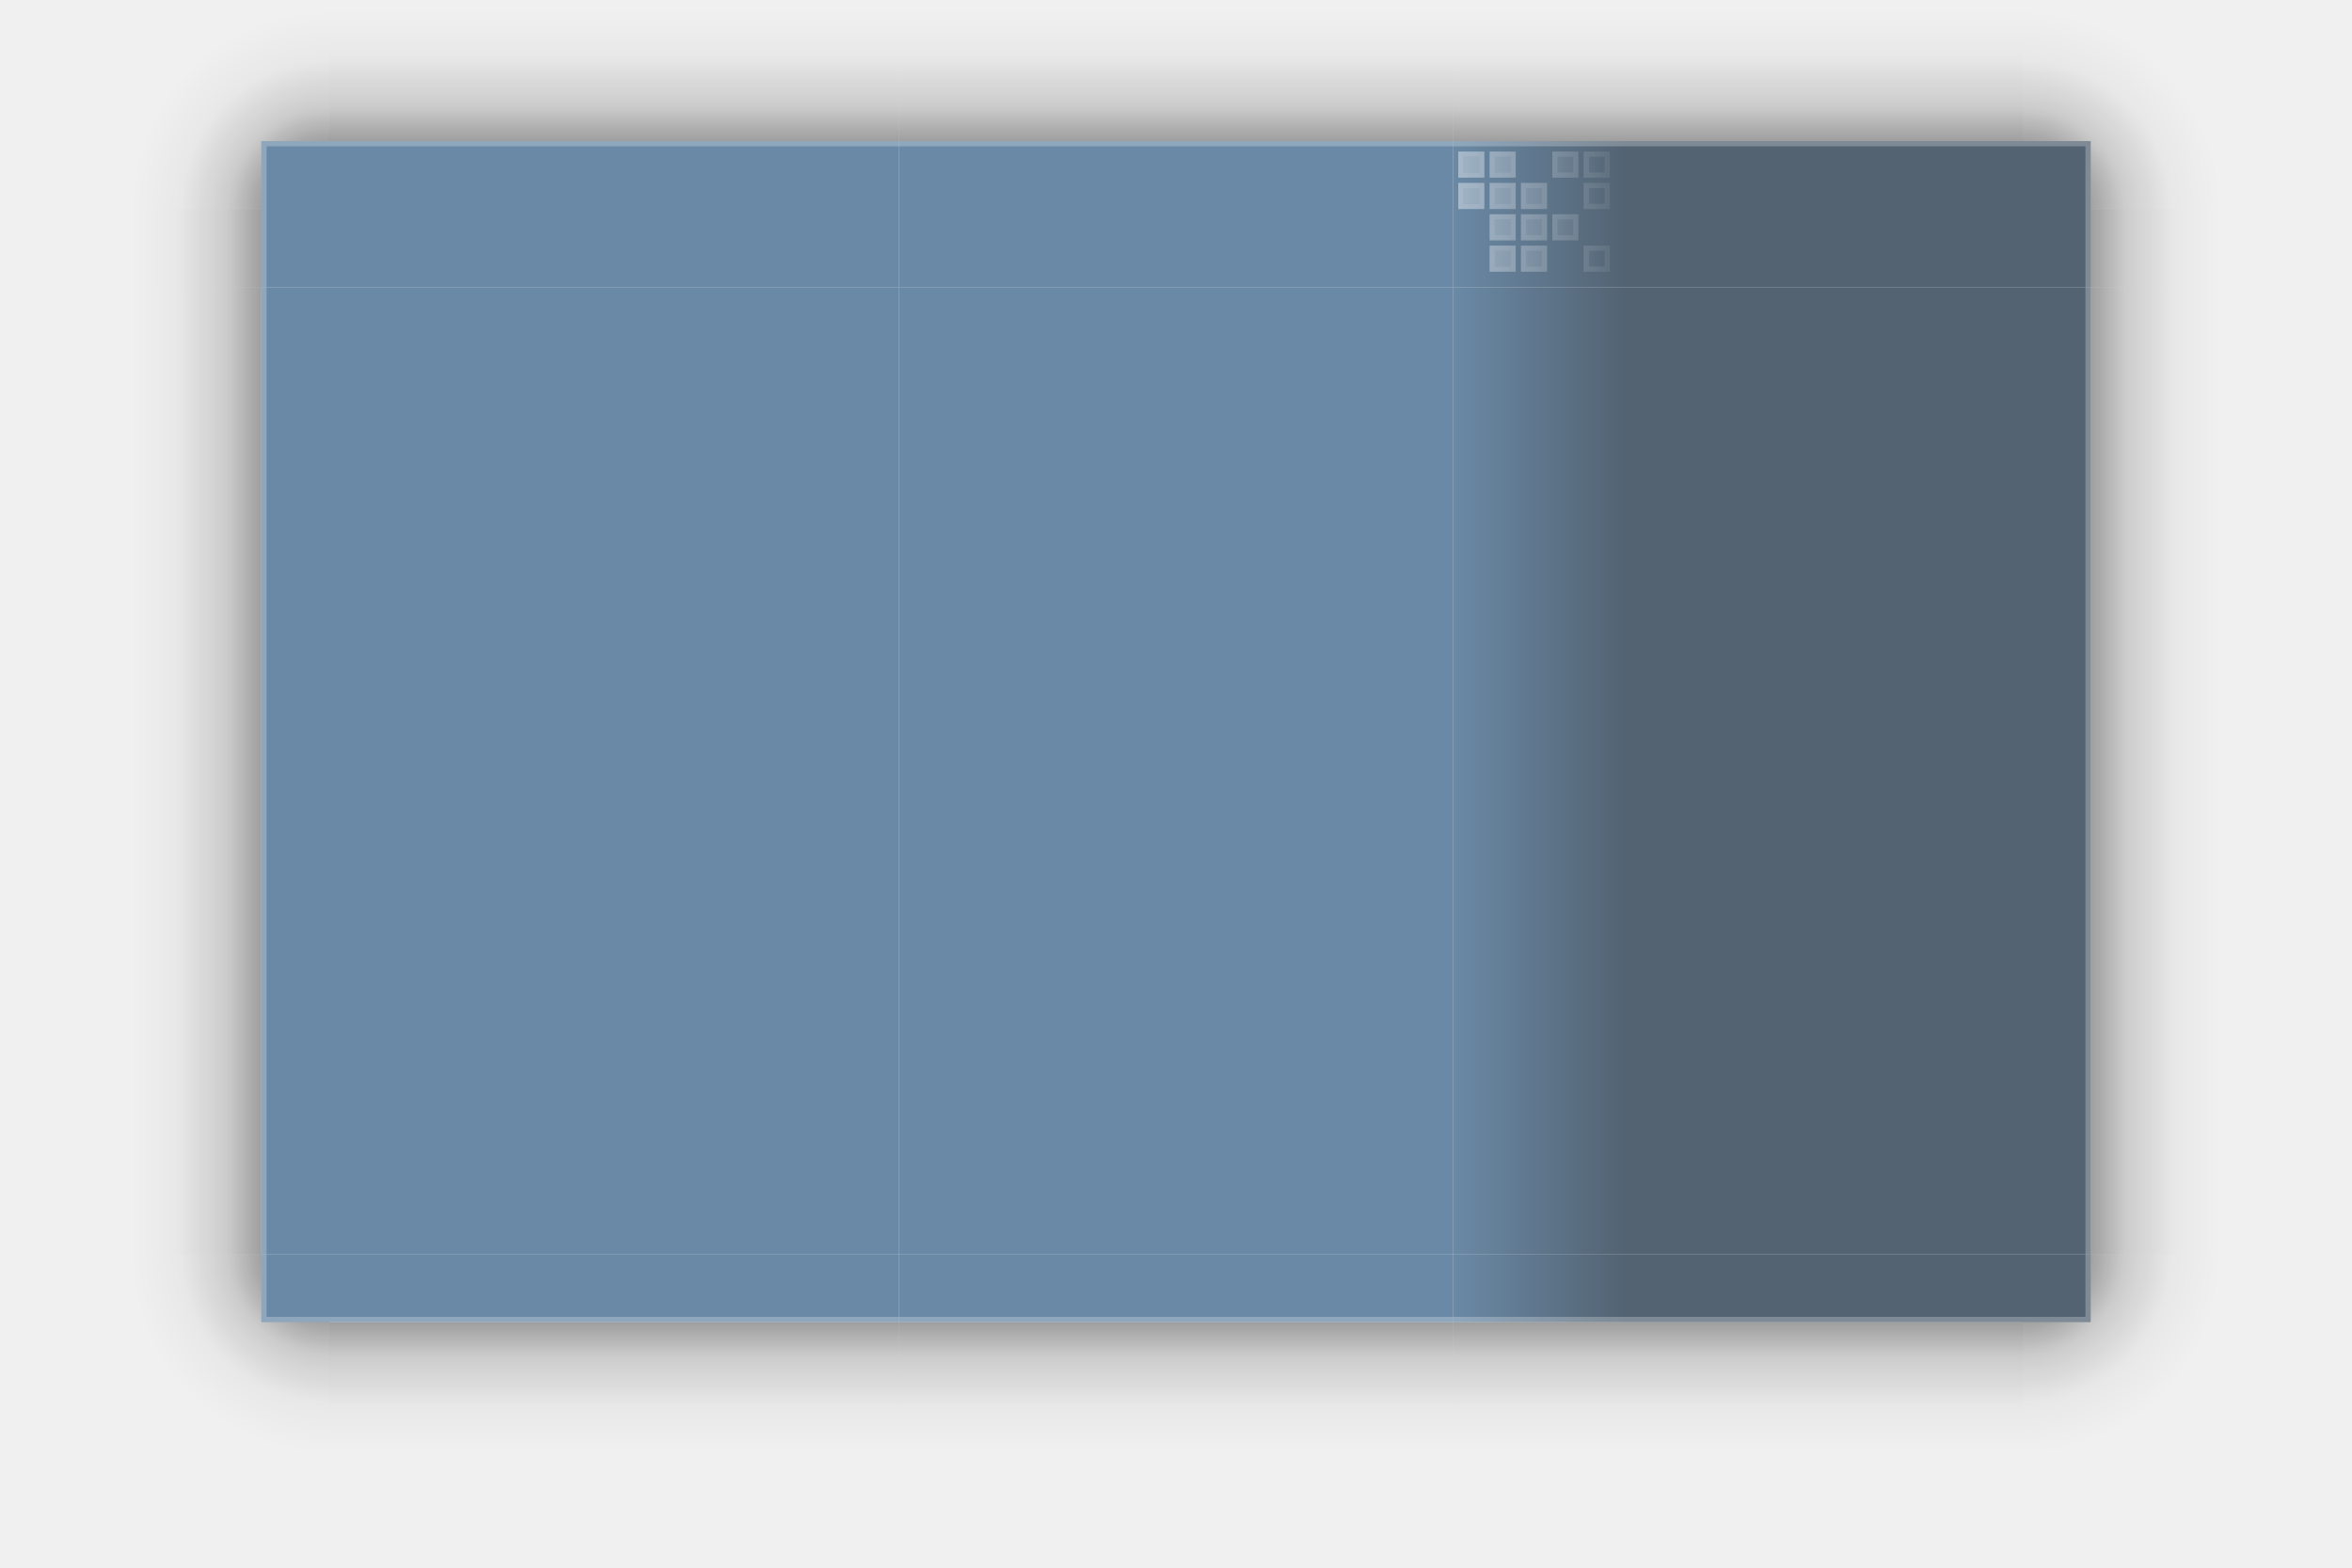
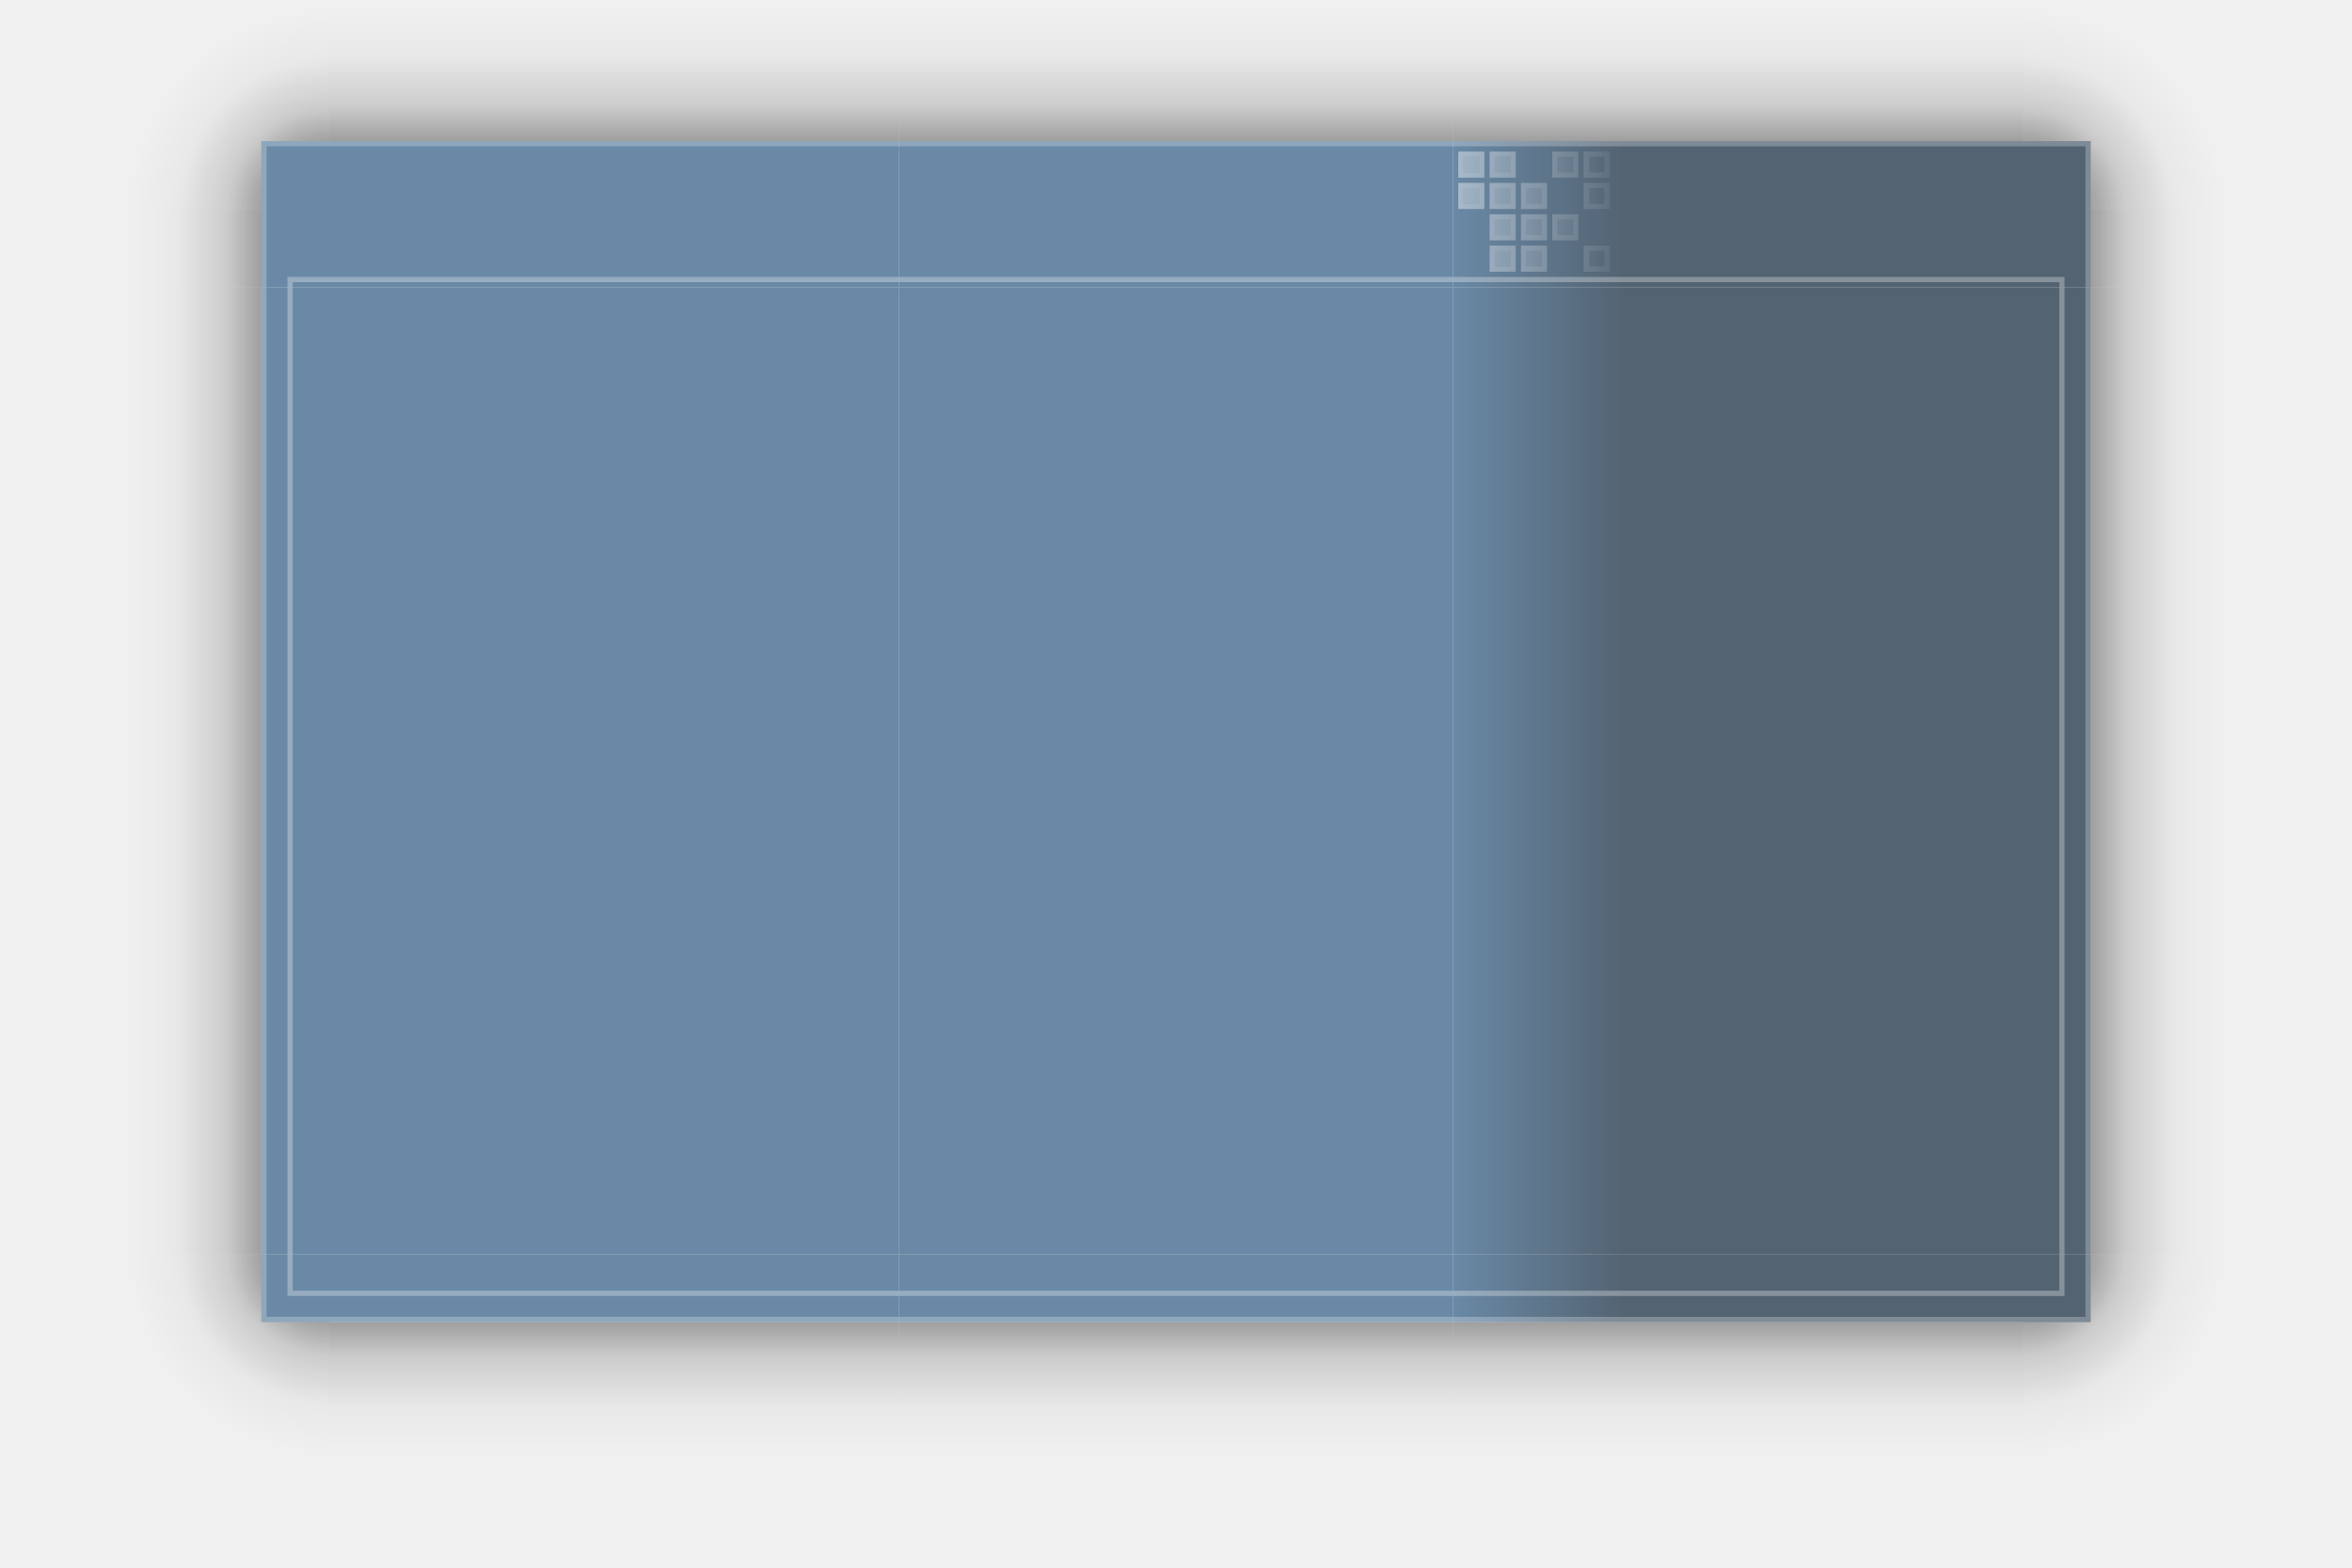
<svg xmlns="http://www.w3.org/2000/svg" xmlns:xlink="http://www.w3.org/1999/xlink" width="450" height="300" viewBox="0 0 450 300" version="1.1" id="svg5">
  <defs id="defs2">
    <linearGradient id="linearGradient4">
      <stop style="stop-color:#3d678d;stop-opacity:0.749;" offset="0" id="stop5" />
      <stop style="stop-color:#1f3448;stop-opacity:0.749;" offset="0.271" id="stop6" />
    </linearGradient>
    <linearGradient id="linearGradient4-1">
      <stop style="stop-color:#3d678d;stop-opacity:0.749;" offset="0.633" id="stop3" />
      <stop style="stop-color:#1f3448;stop-opacity:0.749;" offset="0.931" id="stop4" />
    </linearGradient>
    <linearGradient id="linearGradient2">
      <stop style="stop-color:#3d678d;stop-opacity:0.749;" offset="0" id="stop1" />
      <stop style="stop-color:#1f3448;stop-opacity:0.749;" offset="0.271" id="stop2" />
    </linearGradient>
    <linearGradient id="shadow_gradient">
      <stop style="stop-color:#000000;stop-opacity:0.34;" offset="0" id="stop1517" />
      <stop style="stop-color:#000000;stop-opacity:0.15;" offset="0.268" id="stop1519" />
      <stop style="stop-color:#000000;stop-opacity:0.03;" offset="0.662" id="stop1521" />
      <stop style="stop-color:#000000;stop-opacity:0;" offset="1" id="stop1523" />
    </linearGradient>
    <linearGradient id="linearGradient7109">
      <stop style="stop-color:#ffffff;stop-opacity:0.55;" offset="0" id="stop7105" />
      <stop style="stop-color:#ffffff;stop-opacity:0.09;" offset="1" id="stop7107" />
    </linearGradient>
    <linearGradient id="eblem_inner">
      <stop style="stop-color:#ffffff;stop-opacity:0.47;" offset="0" id="stop7097" />
      <stop style="stop-color:#ffffff;stop-opacity:0;" offset="1" id="stop7099" />
    </linearGradient>
    <linearGradient id="window_right">
      <stop style="stop-color:#3d678d;stop-opacity:0.749;" offset="0" id="stop3002" />
      <stop style="stop-color:#1f3448;stop-opacity:0.749;" offset="0.271" id="stop3004" />
    </linearGradient>
    <linearGradient id="shadow_gradient-1">
      <stop style="stop-color:#000000;stop-opacity:0.34;" offset="0.33" id="stop7574" />
      <stop style="stop-color:#000000;stop-opacity:0.15;" offset="0.51" id="stop1159" />
      <stop style="stop-color:#000000;stop-opacity:0.03;" offset="0.76" id="stop1161" />
      <stop style="stop-color:#000000;stop-opacity:0;" offset="1" id="stop7576" />
    </linearGradient>
    <linearGradient xlink:href="#shadow_gradient" id="linearGradient7580" x1="255" y1="55" x2="255" y2="30" gradientUnits="userSpaceOnUse" gradientTransform="matrix(0.3655172,0,0,1,142.7586,-28)" />
    <linearGradient xlink:href="#shadow_gradient" id="linearGradient7712" x1="125" y1="-370" x2="125" y2="-395" gradientUnits="userSpaceOnUse" gradientTransform="translate(0,-30)" />
    <linearGradient xlink:href="#shadow_gradient" id="linearGradient7720" x1="135" y1="-80" x2="135" y2="-55" gradientUnits="userSpaceOnUse" gradientTransform="translate(0,30)" />
    <linearGradient xlink:href="#shadow_gradient" id="linearGradient7728" x1="215" y1="240" x2="215" y2="265" gradientUnits="userSpaceOnUse" gradientTransform="matrix(0.3655172,0,0,1,142.7586,13)" />
    <linearGradient xlink:href="#linearGradient2" id="linearGradient3008" x1="278" y1="37.5" x2="400" y2="37.5" gradientUnits="userSpaceOnUse" gradientTransform="matrix(1,0,0,1.037037,0,2.111111)" />
    <linearGradient xlink:href="#linearGradient4" id="linearGradient3981" gradientUnits="userSpaceOnUse" x1="278" y1="37.5" x2="400" y2="37.5" gradientTransform="matrix(1,0,0,6.851852,0,-109.4444)" />
    <linearGradient xlink:href="#window_right" id="linearGradient4719" gradientUnits="userSpaceOnUse" gradientTransform="matrix(1,0,0,0.4814815,0,228.4444)" x1="278" y1="37.5" x2="400" y2="37.5" />
    <linearGradient xlink:href="#eblem_inner" id="linearGradient7103" x1="280" y1="40.5" x2="307" y2="40.5" gradientUnits="userSpaceOnUse" />
    <linearGradient xlink:href="#linearGradient7109" id="linearGradient7111" x1="279" y1="40.5" x2="308" y2="40.5" gradientUnits="userSpaceOnUse" />
    <linearGradient xlink:href="#shadow_gradient" id="linearGradient14104" gradientUnits="userSpaceOnUse" gradientTransform="matrix(0.3758621,0,0,1,247.931,-28)" x1="255" y1="55" x2="255" y2="30" />
    <linearGradient xlink:href="#shadow_gradient" id="linearGradient14109" gradientUnits="userSpaceOnUse" gradientTransform="matrix(0.3758621,0,0,1,32.93104,-28)" x1="255" y1="55" x2="255" y2="30" />
    <linearGradient xlink:href="#shadow_gradient" id="linearGradient14115" gradientUnits="userSpaceOnUse" gradientTransform="matrix(0.3758621,0,0,1,32.93104,13)" x1="215" y1="240" x2="215" y2="265" />
    <linearGradient xlink:href="#shadow_gradient" id="linearGradient14119" gradientUnits="userSpaceOnUse" gradientTransform="matrix(0.3758621,0,0,1,247.931,13)" x1="215" y1="240" x2="215" y2="265" />
    <linearGradient xlink:href="#shadow_gradient" id="linearGradient497" gradientUnits="userSpaceOnUse" gradientTransform="translate(0,30)" x1="135" y1="-80" x2="135" y2="-55" />
    <linearGradient xlink:href="#shadow_gradient" id="linearGradient499" gradientUnits="userSpaceOnUse" x1="125" y1="-370" x2="125" y2="-395" gradientTransform="translate(0,-30)" />
    <linearGradient xlink:href="#shadow_gradient" id="linearGradient503" gradientUnits="userSpaceOnUse" gradientTransform="matrix(0.3655172,0,0,1,142.7586,13)" x1="215" y1="240" x2="215" y2="265" />
    <linearGradient xlink:href="#shadow_gradient" id="linearGradient505" gradientUnits="userSpaceOnUse" gradientTransform="matrix(0.375862,0,0,1,32.93103,13)" x1="215" y1="240" x2="215" y2="265" />
    <linearGradient xlink:href="#shadow_gradient" id="linearGradient509" gradientUnits="userSpaceOnUse" gradientTransform="matrix(0.3758621,0,0,1,247.931,13)" x1="215" y1="240" x2="215" y2="265" />
    <linearGradient xlink:href="#shadow_gradient" id="linearGradient515" gradientUnits="userSpaceOnUse" gradientTransform="matrix(0.3655172,0,0,1,142.7586,-28)" x1="255" y1="55" x2="255" y2="30" />
    <linearGradient xlink:href="#shadow_gradient" id="linearGradient517" gradientUnits="userSpaceOnUse" gradientTransform="matrix(0.3758621,0,0,1,32.93104,-28)" x1="255" y1="55" x2="255" y2="30" />
    <linearGradient xlink:href="#shadow_gradient" id="linearGradient523" gradientUnits="userSpaceOnUse" gradientTransform="matrix(0.3758621,0,0,1,247.931,-28)" x1="255" y1="55" x2="255" y2="30" />
    <linearGradient xlink:href="#shadow_gradient" id="linearGradient542" gradientUnits="userSpaceOnUse" gradientTransform="matrix(0.05172414,0,0,1,-59.13793,-5)" x1="255" y1="55" x2="255" y2="30" />
    <linearGradient xlink:href="#shadow_gradient" id="linearGradient1233" gradientUnits="userSpaceOnUse" gradientTransform="matrix(0.05172414,0,0,1,35.86207,-455)" x1="255" y1="55" x2="255" y2="30" />
    <linearGradient xlink:href="#shadow_gradient" id="linearGradient1969" gradientUnits="userSpaceOnUse" gradientTransform="matrix(0.05172414,0,0,1,-59.13793,-455)" x1="255" y1="55" x2="255" y2="30" />
    <linearGradient xlink:href="#shadow_gradient" id="linearGradient1973" gradientUnits="userSpaceOnUse" gradientTransform="matrix(0.05172414,0,0,1,-59.13793,-5)" x1="255" y1="55" x2="255" y2="30" />
    <radialGradient xlink:href="#shadow_gradient-1" id="radialGradient1389" cx="390.12" cy="240" fx="390.12" fy="240" r="19" gradientUnits="userSpaceOnUse" gradientTransform="matrix(4.1873418e-8,2,-2,1.2718048e-6,867,-540.2402)" />
    <radialGradient xlink:href="#shadow_gradient-1" id="radialGradient2437" gradientUnits="userSpaceOnUse" gradientTransform="matrix(4.1873418e-8,-2,-2,-1.2718048e-6,867,820.2402)" cx="390.12" cy="240" fx="390.12" fy="240" r="19" />
    <radialGradient xlink:href="#shadow_gradient-1" id="radialGradient2442" gradientUnits="userSpaceOnUse" gradientTransform="matrix(-4.1873418e-8,-2,2,-1.2718048e-6,-417,820.2402)" cx="390.12" cy="240" fx="390.12" fy="240" r="19" />
    <radialGradient xlink:href="#shadow_gradient-1" id="radialGradient2447" gradientUnits="userSpaceOnUse" gradientTransform="matrix(-4.1873418e-8,2,2,1.2718048e-6,-417,-540.2402)" cx="390.12" cy="240" fx="390.12" fy="240" r="19" />
    <radialGradient xlink:href="#shadow_gradient-1" id="radialGradient7493" gradientUnits="userSpaceOnUse" gradientTransform="matrix(4.1873418e-8,-2,-2,-1.2718048e-6,875,512.2402)" cx="390.12" cy="240" fx="390.12" fy="240" r="19" />
    <radialGradient xlink:href="#shadow_gradient-1" id="radialGradient7499" gradientUnits="userSpaceOnUse" gradientTransform="matrix(-4.1873418e-8,-2,2,-1.2718048e-6,-417,820.2402)" cx="390.12" cy="240" fx="390.12" fy="240" r="19" />
    <radialGradient xlink:href="#shadow_gradient-1" id="radialGradient7504" gradientUnits="userSpaceOnUse" gradientTransform="matrix(-4.1873418e-8,2,2,1.2718048e-6,-417,-540.2402)" cx="390.12" cy="240" fx="390.12" fy="240" r="19" />
    <radialGradient xlink:href="#shadow_gradient-1" id="radialGradient7508" gradientUnits="userSpaceOnUse" gradientTransform="matrix(4.1873418e-8,2,-2,1.2718048e-6,867,-540.2402)" cx="390.12" cy="240" fx="390.12" fy="240" r="19" />
    <linearGradient xlink:href="#linearGradient4-1" id="linearGradient6" x1="491.892" y1="-114.271" x2="588.765" y2="-114.271" gradientUnits="userSpaceOnUse" gradientTransform="translate(-20.95529,11.05991)" />
    <linearGradient id="window_right-1">
      <stop style="stop-color:#27292b;stop-opacity:0.75;" offset="0.633" id="stop3002-3" />
      <stop style="stop-color:#000000;stop-opacity:0.75;" offset="0.93" id="stop3004-6" />
    </linearGradient>
  </defs>
  <g id="layer1">
    <g id="decoration-center" style="display:inline">
      <rect style="display:inline;fill:#3d678d;fill-opacity:0.749;stroke-width:3.234" id="rect4711" width="106" height="185" x="172" y="55" />
    </g>
    <g id="decoration-topright" style="display:inline">
      <rect style="fill:url(#linearGradient14104);fill-opacity:1;stroke-width:0.613" id="rect14102" width="109" height="25" x="278" y="2" />
      <rect style="display:inline;fill:url(#linearGradient3008);fill-opacity:1;stroke-width:1.35" id="rect1229" width="122" height="28" x="278" y="27" />
      <path id="rect5451" style="fill:#ffffff;fill-opacity:0.253" d="m 278,27 v 1 h 121 v 27 h 1 V 27 h -1 z" />
      <path id="rect6295" style="fill:url(#linearGradient7103);fill-opacity:0.75" d="m 280,30 v 3 h 3 v -3 z m 6,0 v 3 h 3 v -3 z m 12,0 v 3 h 3 v -3 z m 6,0 v 3 h 3 v -3 z m -24,6 v 3 h 3 v -3 z m 6,0 v 3 h 3 v -3 z m 6,0 v 3 h 3 v -3 z m 12,0 v 3 h 3 v -3 z m -18,6 v 3 h 3 v -3 z m 6,0 v 3 h 3 v -3 z m 6,0 v 3 h 3 v -3 z m -12,6 v 3 h 3 v -3 z m 6,0 v 3 h 3 v -3 z m 12,0 v 3 h 3 v -3 z" />
      <path id="rect6303" style="fill:url(#linearGradient7111);fill-opacity:0.75" d="m 279,29 v 1 3 1 h 5 v -1 -3 -1 z m 6,0 v 1 3 1 h 5 v -1 -3 -1 z m 12,0 v 1 3 1 h 5 v -1 -3 -1 z m 6,0 v 1 3 1 h 5 v -1 -3 -1 z m -23,1 h 3 v 3 h -3 z m 6,0 h 3 v 3 h -3 z m 12,0 h 3 v 3 h -3 z m 6,0 h 3 v 3 h -3 z m -25,5 v 1 3 1 h 5 v -1 -3 -1 z m 6,0 v 1 3 1 h 5 v -1 -3 -1 z m 6,0 v 1 3 1 h 5 v -1 -3 -1 z m 12,0 v 1 3 1 h 5 v -1 -3 -1 z m -23,1 h 3 v 3 h -3 z m 6,0 h 3 v 3 h -3 z m 6,0 h 3 v 3 h -3 z m 12,0 h 3 v 3 h -3 z m -19,5 v 1 3 1 h 5 v -1 -3 -1 z m 6,0 v 1 3 1 h 5 v -1 -3 -1 z m 6,0 v 1 3 1 h 5 v -1 -3 -1 z m -11,1 h 3 v 3 h -3 z m 6,0 h 3 v 3 h -3 z m 6,0 h 3 v 3 h -3 z m -13,5 v 1 3 1 h 5 v -1 -3 -1 z m 6,0 v 1 3 1 h 5 v -1 -3 -1 z m 12,0 v 1 3 1 h 5 v -1 -3 -1 z m -17,1 h 3 v 3 h -3 z m 6,0 h 3 v 3 h -3 z m 12,0 h 3 v 3 h -3 z" />
      <rect style="fill:url(#linearGradient1233);fill-opacity:1;stroke-width:0.227" id="rect1231" width="15" height="25" x="40" y="-425" transform="rotate(90)" />
      <path style="display:inline;fill:url(#radialGradient2437);fill-opacity:1;stroke-width:0.605" d="M 400,40 V 27 H 387 V 2 h 38 v 38 z" id="path2434" />
+       <rect style="fill:#ffffff;fill-opacity:0.299" id="rect1" width="117" height="1" x="278" y="53" />
+       <rect style="fill:#ffffff;fill-opacity:0.299;stroke-width:0.707" id="rect2" width="1" height="1" x="394" y="54" />
    </g>
    <g id="decoration-topleft" style="display:inline">
      <rect style="fill:url(#linearGradient14109);fill-opacity:1;stroke-width:0.613" id="rect14107" width="109" height="25" x="63" y="2" />
      <rect style="display:inline;fill:#3d678d;fill-opacity:0.749;stroke-width:1.35" id="rect2998" width="122" height="28" x="50" y="27" />
      <path id="rect8940" style="display:inline;fill:#ffffff;fill-opacity:0.253" d="m -50,27 v 28 h -1 V 28 h -121 v -1 h 121 z" transform="scale(-1,1)" />
      <rect style="fill:url(#linearGradient542);fill-opacity:1;stroke-width:0.227" id="rect540" width="15" height="25" x="-55" y="25" transform="rotate(-90)" />
      <path style="display:inline;fill:url(#radialGradient2442);fill-opacity:1;stroke-width:0.605" d="M 50,40 V 27 H 63 V 2 H 25 v 38 z" id="path2439" />
+       <rect style="display:inline;fill:#ffffff;fill-opacity:0.299" id="rect1-6" width="117" height="1" x="55" y="53" />
+       <rect style="display:inline;fill:#ffffff;fill-opacity:0.299;stroke-width:0.707" id="rect2-7" width="1" height="1" x="55" y="54" />
    </g>
    <g id="decoration-top" style="display:inline">
      <rect style="fill:url(#linearGradient7580);fill-opacity:1;stroke-width:0.605" id="rect7436" width="106" height="25" x="172" y="2" />
      <rect style="fill:#3d678d;fill-opacity:0.749;stroke-width:1.258" id="rect3000" width="106" height="28" x="172" y="27" />
      <rect style="fill:#ffffff;fill-opacity:0.253;stroke-width:1.981" id="rect8948" width="1" height="106" x="27" y="172" transform="matrix(0,1,1,0,0,0)" />
+       <rect style="display:inline;fill:#ffffff;fill-opacity:0.299;stroke-width:0.952" id="rect1-6-3" width="106" height="1" x="172" y="53" />
    </g>
    <g id="decoration-bottomright" style="display:inline">
      <rect style="fill:url(#linearGradient14119);fill-opacity:1;stroke-width:0.613" id="rect14117" width="109" height="25" x="278" y="253" />
      <rect style="fill:url(#linearGradient4719);fill-opacity:1;stroke-width:0.92" id="rect4713" width="122" height="13" x="278" y="240" />
      <path id="rect12583" style="fill:#ffffff;fill-opacity:0.253;stroke-width:2.117" d="m 240,-399 h 12 v 121 h 1 v -121 -1 h -13 z" transform="rotate(90)" />
      <path style="fill:url(#radialGradient1389);fill-opacity:1;stroke-width:0.605" d="m 400,240 v 13 h -13 v 25 h 38 v -38 z" id="path1367" />
+       <rect style="display:inline;fill:#ffffff;fill-opacity:0.299" id="rect1-62" width="117" height="1" x="278" y="247" />
+       <rect style="display:inline;fill:#ffffff;fill-opacity:0.299;stroke-width:1.871" id="rect2-9" width="1" height="7" x="394" y="240" />
    </g>
    <g id="decoration-bottomleft" style="display:inline">
      <rect style="fill:url(#linearGradient14115);fill-opacity:1;stroke-width:0.613" id="rect14112" width="109" height="25" x="63" y="253" />
      <rect style="fill:#3d678d;fill-opacity:0.749;stroke-width:0.92" id="rect4715" width="122" height="13" x="50" y="240" />
      <path id="rect12585" style="display:inline;fill:#ffffff;fill-opacity:0.253;stroke-width:2.117" d="m 240,50 h 13 v 1 121 h -1 V 51 h -12 z" transform="matrix(0,1,1,0,0,0)" />
      <path style="display:inline;fill:url(#radialGradient2447);fill-opacity:1;stroke-width:0.605" d="m 50,240 v 13 h 13 v 25 H 25 v -38 z" id="path2444" />
+       <rect style="display:inline;fill:#ffffff;fill-opacity:0.299" id="rect1-6-2" width="117" height="1" x="55" y="247" />
+       <rect style="display:inline;fill:#ffffff;fill-opacity:0.299;stroke-width:1.871" id="rect2-7-7" width="1" height="7" x="55" y="240" />
    </g>
    <g id="decoration-bottom" style="display:inline">
      <rect style="fill:url(#linearGradient7728);fill-opacity:1;stroke-width:0.605;stroke-dasharray:none" id="rect7485" width="106" height="25" x="172" y="253" />
      <rect style="fill:#3d678d;fill-opacity:0.749;stroke-width:0.857" id="rect4717" width="106" height="13" x="172" y="240" />
      <rect style="fill:#ffffff;fill-opacity:0.253;stroke-width:1.981" id="rect12587" width="1" height="106" x="252" y="172" transform="matrix(0,1,1,0,0,0)" />
+       <rect style="display:inline;fill:#ffffff;fill-opacity:0.299;stroke-width:0.952" id="rect1-6-3-9" width="106" height="1" x="172" y="247" />
    </g>
    <g id="decoration-right" style="display:inline">
      <rect style="fill:url(#linearGradient7712);fill-opacity:1;stroke-width:0.799" id="rect7487" width="185" height="25" x="55" y="-425" transform="rotate(90)" />
      <rect style="display:inline;fill:url(#linearGradient3981);fill-opacity:1;stroke-width:3.47" id="rect3979" width="122" height="185" x="278" y="55" />
      <rect style="fill:#ffffff;fill-opacity:0.253;stroke-width:2.618" id="rect14045" width="1" height="185" x="399" y="55" />
+       <rect style="display:inline;fill:#ffffff;fill-opacity:0.299;stroke-width:9.618" id="rect2-9-6" width="1" height="185" x="394" y="55" />
    </g>
    <g id="decoration-left" style="display:inline">
      <rect style="fill:url(#linearGradient7720);fill-opacity:1;stroke-width:0.799" id="rect7489" width="185" height="25" x="55" y="-50" transform="rotate(90)" />
      <rect style="display:inline;fill:#3d678d;fill-opacity:0.749;stroke-width:3.47" id="rect3983" width="122" height="185" x="50" y="55" />
      <rect style="fill:#ffffff;fill-opacity:0.253;stroke-width:2.618" id="rect14047" width="1" height="185" x="-51" y="55" transform="scale(-1,1)" />
+       <rect style="display:inline;fill:#ffffff;fill-opacity:0.299;stroke-width:9.618" id="rect2-9-6-6" width="1" height="185" x="55" y="55" />
    </g>
    <g id="mask-center" transform="translate(453,4)">
      <rect style="display:inline;fill:#000000;fill-opacity:1;stroke-width:3.234" id="rect15623" width="106" height="185" x="172" y="55" />
    </g>
    <g id="mask-topright" transform="translate(453,4)">
      <rect style="fill:none;fill-opacity:1;stroke-width:1" id="rect15627" width="25" height="25" x="401" y="1" />
      <rect style="fill:none;fill-opacity:1;stroke-width:0.651" id="rect15629" width="123" height="25" x="278" y="1" />
      <rect style="display:inline;fill:#000000;fill-opacity:1;stroke-width:1.409" id="rect15631" width="124" height="30" x="278" y="25" />
      <rect style="fill:none;fill-opacity:1;stroke-width:1.077" id="rect2178" width="25" height="29" x="401" y="26" />
    </g>
    <g id="mask-topleft" transform="translate(453,4)">
      <rect style="fill:none;fill-opacity:1;stroke-width:0.651" id="rect15641" width="123" height="25" x="49" y="1" />
      <rect style="display:inline;fill:none;fill-opacity:1;stroke-width:1" id="rect15643" width="25" height="25" x="24" y="1" />
      <rect style="display:inline;fill:#000000;fill-opacity:1;stroke-width:1.409" id="rect15645" width="124" height="30" x="48" y="25" />
      <rect style="display:inline;fill:none;fill-opacity:1;stroke-width:1.077" id="rect2176" width="25" height="29" x="24" y="26" />
    </g>
    <g id="mask-top" transform="translate(453,4)">
      <rect style="fill:none;fill-opacity:1;stroke-width:0.605" id="rect15651" width="106" height="25" x="172" y="1" />
      <rect style="fill:#000000;fill-opacity:1;stroke-width:1.302" id="rect15653" width="106" height="30" x="172" y="25" />
    </g>
    <g id="mask-bottomright" transform="translate(453,4)">
      <rect style="fill:none;fill-opacity:1;stroke-width:0.651" id="rect15659" width="123" height="25" x="278" y="254" />
      <rect style="fill:none;fill-opacity:1;stroke-width:1" id="rect15661" width="25" height="25" x="401" y="254" />
      <rect style="fill:#000000;fill-opacity:1;stroke-width:0.96" id="rect15663" width="124" height="15" x="278" y="240" />
      <rect style="fill:none;fill-opacity:1;stroke-width:0.748" id="rect2180" width="25" height="14" x="401" y="240" />
    </g>
    <g id="mask-bottomleft" transform="translate(453,4)">
      <rect style="fill:none;fill-opacity:1;stroke-width:0.651" id="rect15669" width="123" height="25" x="49" y="254" />
      <rect style="display:inline;fill:none;fill-opacity:1;stroke-width:1" id="rect15671" width="25" height="25" x="24" y="254" />
      <rect style="fill:#000000;fill-opacity:1;stroke-width:0.96" id="rect15673" width="124" height="15" x="48" y="240" />
      <rect style="display:inline;fill:none;fill-opacity:1;stroke-width:0.748" id="rect2182" width="25" height="14" x="24" y="240" />
    </g>
    <g id="mask-bottom" transform="translate(453,4)">
      <rect style="fill:none;fill-opacity:1;stroke-width:0.605" id="rect15679" width="106" height="25" x="172" y="254" />
      <rect style="fill:#000000;fill-opacity:0.997;stroke-width:0.887" id="rect15681" width="106" height="15" x="172" y="240" />
    </g>
    <g id="mask-right" transform="translate(453,4)">
      <rect style="fill:none;fill-opacity:1;stroke-width:0.799" id="rect15687" width="185" height="25" x="55" y="-426" transform="rotate(90)" />
      <rect style="display:inline;fill:#000000;fill-opacity:1;stroke-width:3.498" id="rect15691" width="124" height="185" x="278" y="55" />
    </g>
    <g id="mask-left" transform="translate(453,4)">
      <rect style="fill:none;fill-opacity:1;stroke-width:0.799" id="rect15699" width="185" height="25" x="55" y="-49" transform="rotate(90)" />
      <rect style="display:inline;fill:#000000;fill-opacity:1;stroke-width:3.484" id="rect15701" width="124" height="185" x="48" y="55" />
    </g>
-     <rect style="fill:#ffffff;fill-opacity:0" id="innerborder-center" width="30" height="25" x="421" y="340" />
-     <rect style="fill:#ffffff;fill-opacity:0.3" id="innerborder-top" width="30" height="1" x="421" y="339" />
-     <rect style="fill:#ffffff;fill-opacity:0.3;stroke-width:1.118" id="innerborder-right" width="1" height="25" x="451" y="340" />
-     <rect style="fill:#ffffff;fill-opacity:0.3;stroke-width:1.118" id="innerborder-left" width="1" height="25" x="420" y="340" />
-     <rect style="fill:#ffffff;fill-opacity:0.3" id="innerborder-bottom" width="30" height="1" x="421" y="365" />
-     <rect style="fill:#ffffff;fill-opacity:0.3" id="innerborder-topright" width="1" height="1" x="451" y="339" />
-     <rect style="fill:#ffffff;fill-opacity:0.3" id="innerborder-topleft" width="1" height="1" x="420" y="339" />
-     <rect style="fill:#ffffff;fill-opacity:0.3" id="innerborder-bottomleft" width="1" height="1" x="420" y="365" />
-     <rect style="fill:#ffffff;fill-opacity:0.3" id="innerborder-bottomright" width="1" height="1" x="451" y="365" />
-     <rect style="fill:#27292b;fill-opacity:0" id="innerborder-inactive-center" width="30" height="25" x="469" y="340" />
-     <rect style="fill:#afafaf;fill-opacity:0.3" id="innerborder-inactive-top" width="30" height="1" x="469" y="339" />
-     <rect style="fill:#afafaf;fill-opacity:0.3;stroke-width:1.118" id="innerborder-inactive-right" width="1" height="25" x="499" y="340" />
-     <rect style="fill:#afafaf;fill-opacity:0.3;stroke-width:1.118" id="innerborder-inactive-left" width="1" height="25" x="468" y="340" />
-     <rect style="fill:#afafaf;fill-opacity:0.3" id="innerborder-inactive-bottom" width="30" height="1" x="469" y="365" />
-     <rect style="fill:#afafaf;fill-opacity:0.3" id="innerborder-inactive-topright" width="1" height="1" x="499" y="339" />
-     <rect style="fill:#afafaf;fill-opacity:0.3" id="innerborder-inactive-topleft" width="1" height="1" x="468" y="339" />
-     <rect style="fill:#afafaf;fill-opacity:0.3" id="innerborder-inactive-bottomleft" width="1" height="1" x="468" y="365" />
-     <rect style="fill:#afafaf;fill-opacity:0.3" id="innerborder-inactive-bottomright" width="1" height="1" x="499" y="365" />
    <g id="decoration-inactive-center" transform="translate(8,-308)">
      <rect style="display:inline;fill:#1f3448;fill-opacity:0.651;stroke-width:3.234" id="rect359" width="106" height="185" x="172" y="55" />
    </g>
    <g id="decoration-inactive-topright" transform="translate(8,-308)" style="display:inline">
      <rect style="fill:url(#linearGradient523);fill-opacity:1;stroke-width:0.613" id="rect365" width="109" height="25" x="278" y="2" />
      <rect style="display:inline;fill:#1f3448;fill-opacity:0.651;stroke-width:1.35" id="rect367" width="122" height="28" x="278" y="27" />
      <path id="path369" style="fill:#ffffff;fill-opacity:0.253" d="m 278,27 v 1 h 121 v 27 h 1 V 27 h -1 z" />
      <rect style="fill:url(#linearGradient1969);fill-opacity:1;stroke-width:0.227" id="rect1967" width="15" height="25" x="-55" y="-425" transform="matrix(0,-1,-1,0,0,0)" />
      <path style="display:inline;fill:url(#radialGradient7493);fill-opacity:1;stroke-width:0.605" d="m 408,-268 v -13 h -13 v -25 h 38 v 38 z" id="path7491" transform="translate(-8,308)" />
+       <rect style="display:inline;fill:#b0b0b0;fill-opacity:0.299" id="rect1-61" width="117" height="1" x="286" y="-255" transform="translate(-8,308)" />
+       <rect style="display:inline;fill:#b0b0b0;fill-opacity:0.299;stroke-width:0.707" id="rect2-8" width="1" height="1" x="402" y="-254" transform="translate(-8,308)" />
    </g>
    <g id="decoration-inactive-topleft" transform="translate(8,-308)" style="display:inline">
      <rect style="fill:url(#linearGradient517);fill-opacity:1;stroke-width:0.613" id="rect377" width="109" height="25" x="63" y="2" />
      <rect style="display:inline;fill:#1f3448;fill-opacity:0.651;stroke-width:1.35" id="rect381" width="122" height="28" x="50" y="27" />
      <path id="path383" style="display:inline;fill:#ffffff;fill-opacity:0.253" d="m -50,27 v 28 h -1 V 28 h -121 v -1 h 121 z" transform="scale(-1,1)" />
      <rect style="fill:url(#linearGradient1973);fill-opacity:1;stroke-width:0.227" id="rect1971" width="15" height="25" x="-55" y="25" transform="rotate(-90)" />
      <path style="display:inline;fill:url(#radialGradient7499);fill-opacity:1;stroke-width:0.605" d="M 50,40 V 27 H 63 V 2 H 25 v 38 z" id="path7496" />
+       <rect style="display:inline;fill:#b0b0b0;fill-opacity:0.299" id="rect1-6-9" width="117" height="1" x="63" y="-255" transform="translate(-8,308)" />
+       <rect style="display:inline;fill:#b0b0b0;fill-opacity:0.299;stroke-width:0.707" id="rect2-7-2" width="1" height="1" x="63" y="-254" transform="translate(-8,308)" />
    </g>
    <g id="decoration-inactive-top" transform="translate(8,-308)">
      <rect style="fill:url(#linearGradient515);fill-opacity:1;stroke-width:0.605" id="rect387" width="106" height="25" x="172" y="2" />
      <rect style="fill:#1f3448;fill-opacity:0.651;stroke-width:1.258" id="rect389" width="106" height="28" x="172" y="27" />
      <rect style="fill:#ffffff;fill-opacity:0.253;stroke-width:1.981" id="rect391" width="1" height="106" x="27" y="172" transform="matrix(0,1,1,0,0,0)" />
+       <rect style="display:inline;fill:#b0b0b0;fill-opacity:0.299;stroke-width:0.952" id="rect1-6-3-2" width="106" height="1" x="180" y="-255" transform="translate(-8,308)" />
    </g>
    <g id="decoration-inactive-bottomright" transform="translate(8,-308)" style="display:inline">
      <rect style="fill:url(#linearGradient509);fill-opacity:1;stroke-width:0.613" id="rect395" width="109" height="25" x="278" y="253" />
      <rect style="fill:#1f3448;fill-opacity:0.651;stroke-width:0.92" id="rect399" width="122" height="13" x="278" y="240" />
      <path id="path401" style="fill:#ffffff;fill-opacity:0.253;stroke-width:2.117" d="m 240,-399 h 12 v 121 h 1 v -121 -1 h -13 z" transform="rotate(90)" />
      <path style="display:inline;fill:url(#radialGradient7508);fill-opacity:1;stroke-width:0.605" d="m 400,240 v 13 h -13 v 25 h 38 v -38 z" id="path7506" />
+       <rect style="display:inline;fill:#b0b0b0;fill-opacity:0.299" id="rect1-62-7" width="117" height="1" x="286" y="-61" transform="translate(-8,308)" />
+       <rect style="display:inline;fill:#b0b0b0;fill-opacity:0.299;stroke-width:1.871" id="rect2-9-5" width="1" height="7" x="402" y="-68" transform="translate(-8,308)" />
    </g>
    <g id="decoration-inactive-bottomleft" transform="translate(8,-308)" style="display:inline">
      <rect style="fill:url(#linearGradient505);fill-opacity:1;stroke-width:0.613" id="rect405" width="109" height="25" x="63" y="253" />
      <rect style="fill:#1f3448;fill-opacity:0.651;stroke-width:0.92" id="rect409" width="122" height="13" x="50" y="240" />
      <path id="path411" style="display:inline;fill:#ffffff;fill-opacity:0.253;stroke-width:2.117" d="m 240,50 h 13 v 1 121 h -1 V 51 h -12 z" transform="matrix(0,1,1,0,0,0)" />
      <path style="display:inline;fill:url(#radialGradient7504);fill-opacity:1;stroke-width:0.605" d="m 50,240 v 13 h 13 v 25 H 25 v -38 z" id="path7501" />
+       <rect style="display:inline;fill:#b0b0b0;fill-opacity:0.299" id="rect1-6-2-2" width="117" height="1" x="63" y="-61" transform="translate(-8,308)" />
+       <rect style="display:inline;fill:#b0b0b0;fill-opacity:0.299;stroke-width:1.871" id="rect2-7-7-2" width="1" height="7" x="63" y="-68" transform="translate(-8,308)" />
    </g>
    <g id="decoration-inactive-bottom" transform="translate(8,-308)">
      <rect style="fill:url(#linearGradient503);fill-opacity:1;stroke-width:0.605" id="rect415" width="106" height="25" x="172" y="253" />
      <rect style="fill:#1f3448;fill-opacity:0.651;stroke-width:0.857" id="rect417" width="106" height="13" x="172" y="240" />
      <rect style="fill:#ffffff;fill-opacity:0.253;stroke-width:1.981" id="rect419" width="1" height="106" x="252" y="172" transform="matrix(0,1,1,0,0,0)" />
+       <rect style="display:inline;fill:#b0b0b0;fill-opacity:0.299;stroke-width:0.952" id="rect1-6-3-9-9" width="106" height="1" x="180" y="-61" transform="translate(-8,308)" />
    </g>
    <g id="decoration-inactive-right" transform="translate(8,-308)">
      <rect style="fill:url(#linearGradient499);fill-opacity:1;stroke-width:0.799" id="rect423" width="185" height="25" x="55" y="-425" transform="rotate(90)" />
      <rect style="display:inline;fill:#1f3448;fill-opacity:0.651;stroke-width:3.47" id="rect427" width="122" height="185" x="278" y="55" />
      <rect style="fill:#ffffff;fill-opacity:0.253;stroke-width:2.618" id="rect429" width="1" height="185" x="399" y="55" />
+       <rect style="display:inline;fill:#b0b0b0;fill-opacity:0.299;stroke-width:9.618" id="rect2-9-6-3" width="1" height="185" x="402" y="-253" transform="translate(-8,308)" />
    </g>
    <g id="decoration-inactive-left" transform="translate(8,-308)">
      <rect style="display:inline;fill:url(#linearGradient497);fill-opacity:1;stroke-width:0.799" id="rect435" width="185" height="25" x="55" y="-50" transform="rotate(90)" />
      <rect style="display:inline;fill:#1f3448;fill-opacity:0.651;stroke-width:3.47" id="rect437" width="122" height="185" x="50" y="55" />
      <rect style="fill:#ffffff;fill-opacity:0.253;stroke-width:2.618" id="rect439" width="1" height="185" x="-51" y="55" transform="scale(-1,1)" />
+       <rect style="display:inline;fill:#b0b0b0;fill-opacity:0.299;stroke-width:9.618" id="rect2-9-6-6-1" width="1" height="185" x="63" y="-253" transform="translate(-8,308)" />
    </g>
    <rect style="display:inline;fill:url(#linearGradient6);stroke-width:0.987" id="decoration-maximized-center" width="96.874" height="27.577" x="470.937" y="-117" />
    <rect style="display:inline;fill:#1f3448;fill-opacity:0.651;stroke-width:1.011" id="decoration-maximized-inactive-center" width="96.874" height="27.577" x="471.563" y="-160" />
  </g>
</svg>
